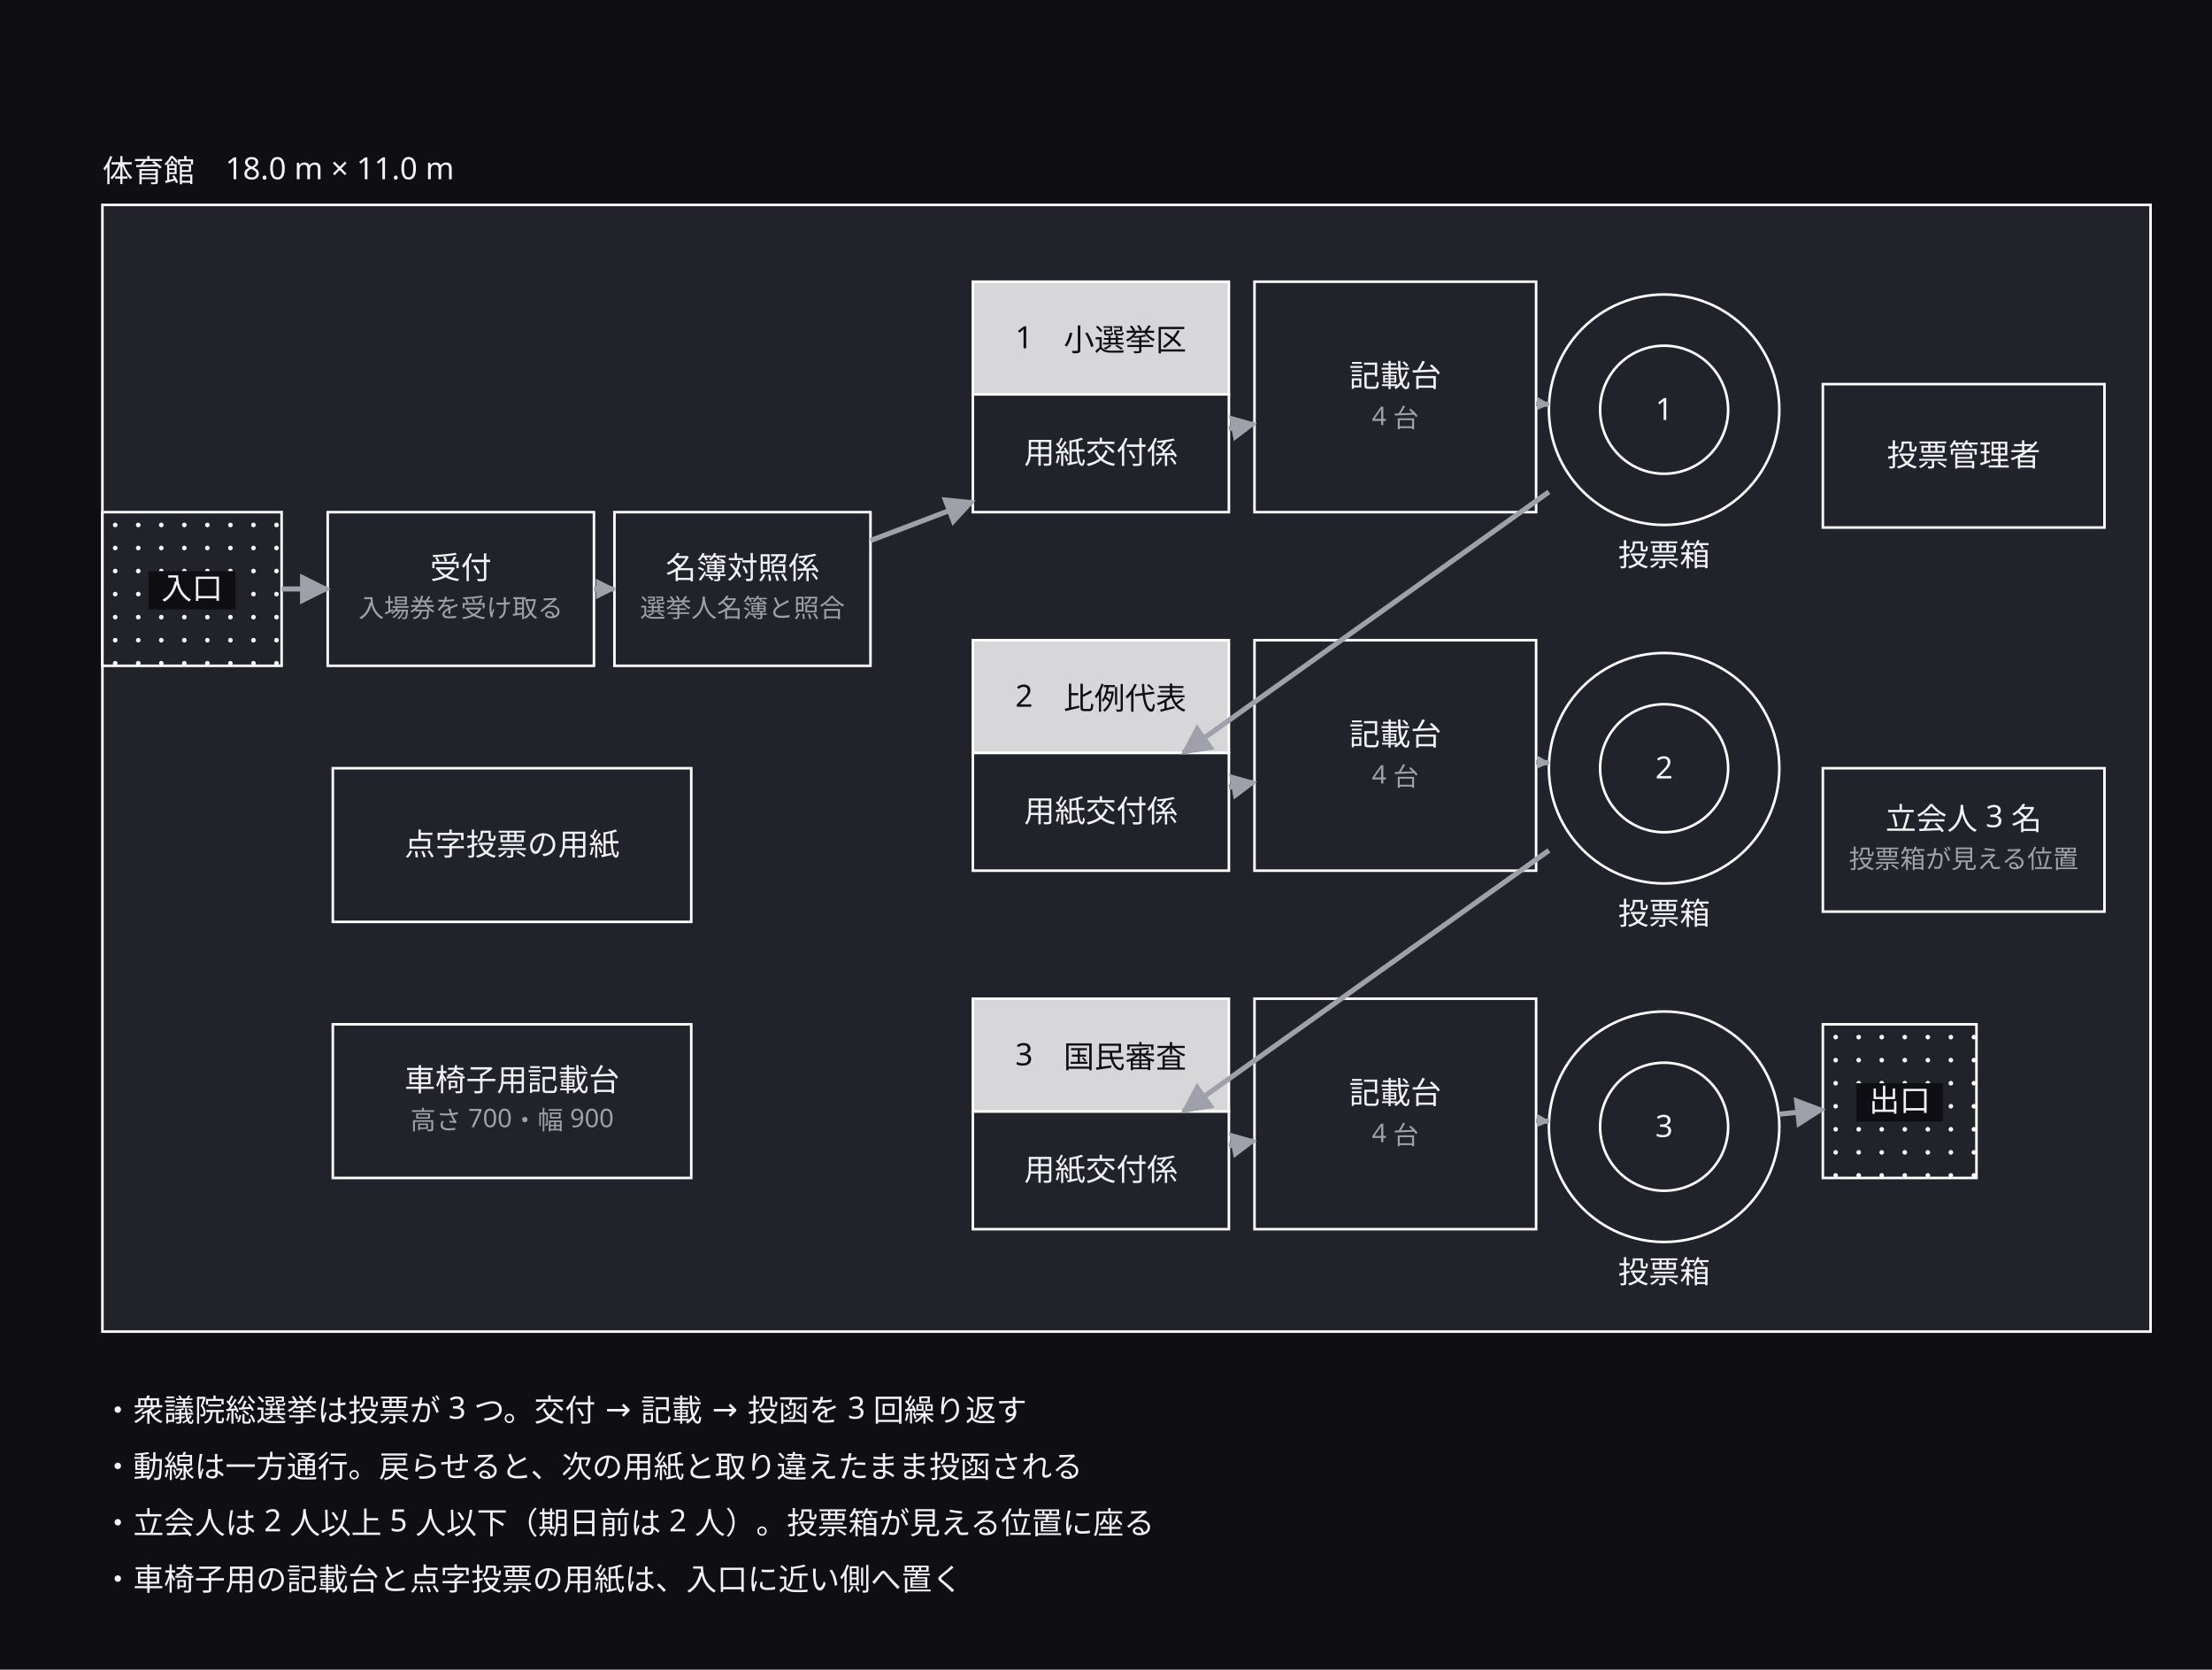
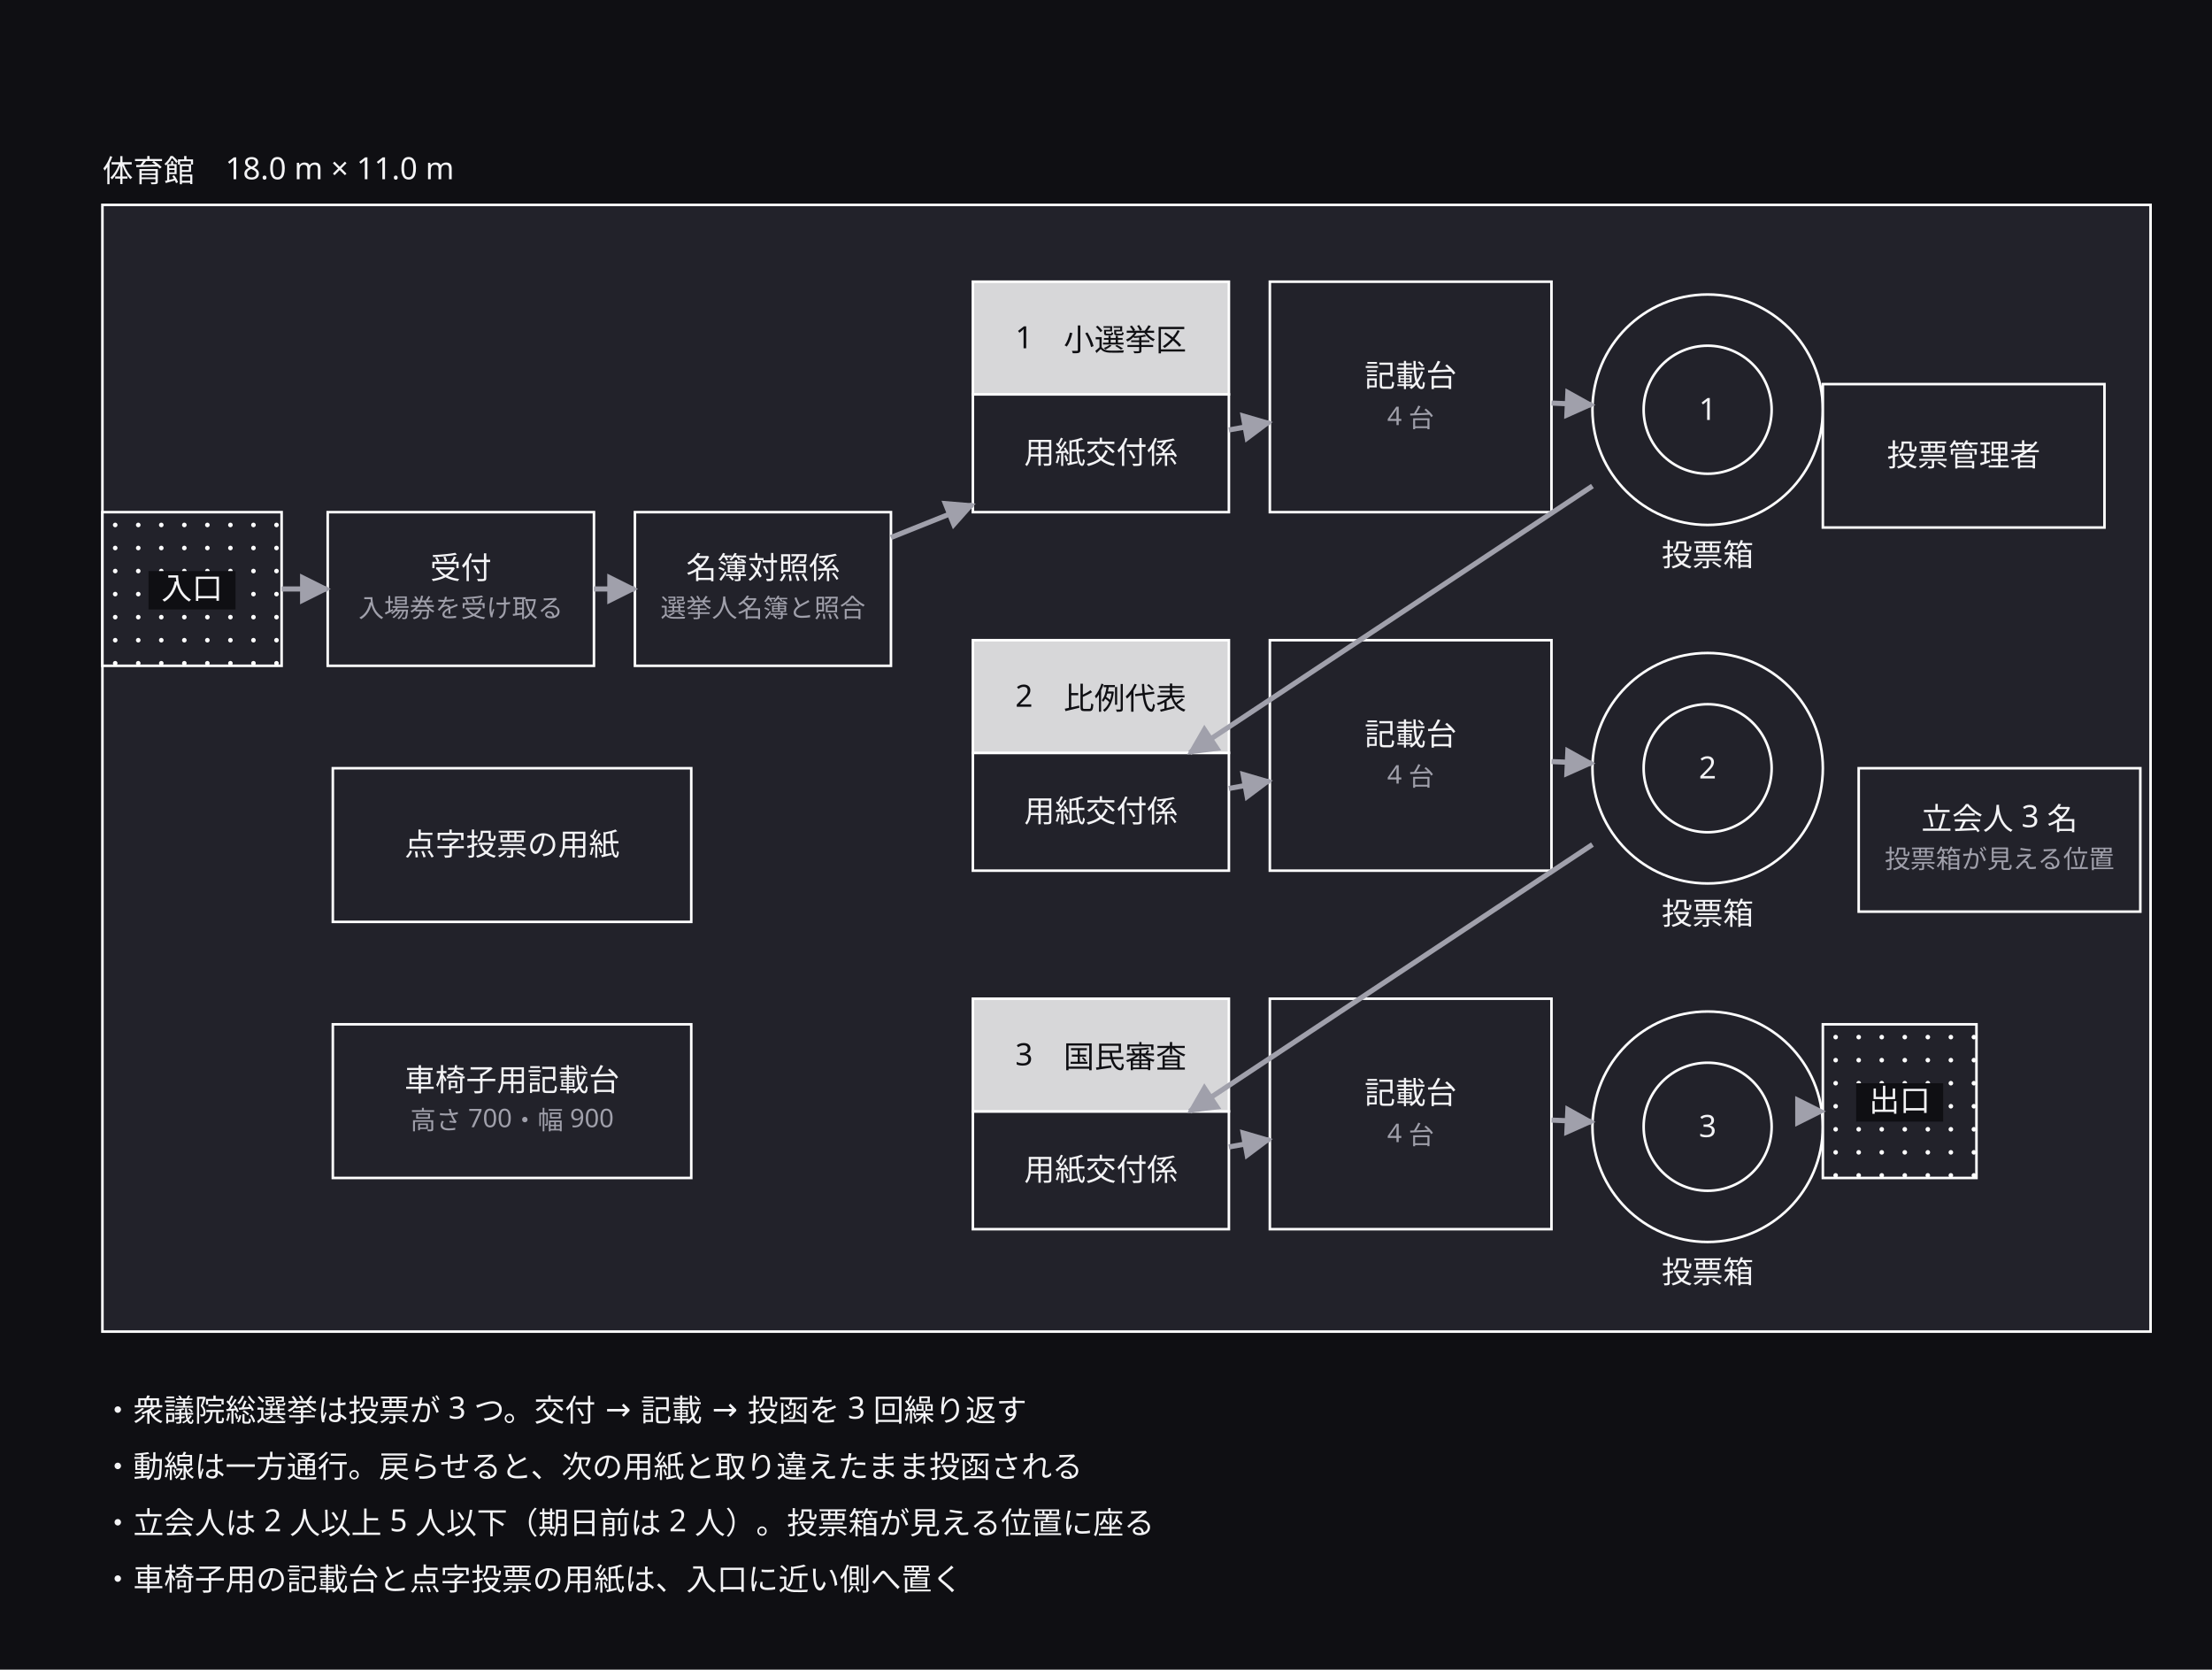
<svg xmlns="http://www.w3.org/2000/svg" width="864" height="652" viewBox="0 0 864 652">
  <defs>
-     <marker id="arrow-25" viewBox="0 0 10 10" refX="9" refY="5" markerWidth="2.5" markerHeight="2.5" orient="auto">
-       <path d="M 0 0 L 10 5 L 0 10 z" fill="#a0a0ab" />
-     </marker>
-     <marker id="arrow-40" viewBox="0 0 10 10" refX="9" refY="5" markerWidth="4" markerHeight="4" orient="auto">
-       <path d="M 0 0 L 10 5 L 0 10 z" fill="#a0a0ab" />
-     </marker>
-     <marker id="arrow-51" viewBox="0 0 10 10" refX="9" refY="5" markerWidth="5.1" markerHeight="5.1" orient="auto">
-       <path d="M 0 0 L 10 5 L 0 10 z" fill="#a0a0ab" />
-     </marker>
    <marker id="arrow" viewBox="0 0 10 10" refX="9" refY="5" markerWidth="6" markerHeight="6" orient="auto">
      <path d="M 0 0 L 10 5 L 0 10 z" fill="#a0a0ab" />
    </marker>
  </defs>
  <rect data-paper="1" x="0" y="0" width="864" height="652" fill="#0f0f13" />
  <g data-node="hall" data-pinned="false" data-shape="rect">
    <rect x="40" y="80" width="800" height="440" fill="#22222a" stroke="#ffffff" stroke-width="1" />
  </g>
  <g data-node="n0" data-pinned="false" data-shape="rect" />
  <g data-node="n1" data-pinned="false" data-shape="rect" />
  <g data-node="n2" data-pinned="false" data-shape="rect" />
  <g data-node="n3" data-pinned="false" data-shape="rect" />
  <g data-node="kd1" data-pinned="false" data-shape="rect">
-     <rect x="490" y="110" width="110" height="90" fill="#22222a" stroke="#ffffff" stroke-width="1" />
+     <rect x="496" y="110" width="110" height="90" fill="#22222a" stroke="#ffffff" stroke-width="1" />
  </g>
  <g data-node="kd2" data-pinned="false" data-shape="rect">
-     <rect x="490" y="250" width="110" height="90" fill="#22222a" stroke="#ffffff" stroke-width="1" />
+     <rect x="496" y="250" width="110" height="90" fill="#22222a" stroke="#ffffff" stroke-width="1" />
  </g>
  <g data-node="kd3" data-pinned="false" data-shape="rect">
-     <rect x="490" y="390" width="110" height="90" fill="#22222a" stroke="#ffffff" stroke-width="1" />
+     <rect x="496" y="390" width="110" height="90" fill="#22222a" stroke="#ffffff" stroke-width="1" />
  </g>
  <g data-node="wheel" data-pinned="false" data-shape="rect">
    <rect x="130" y="400" width="140" height="60" fill="#22222a" stroke="#ffffff" stroke-width="1" />
  </g>
  <g data-node="braille" data-pinned="false" data-shape="rect">
    <rect x="130" y="300" width="140" height="60" fill="#22222a" stroke="#ffffff" stroke-width="1" />
  </g>
  <g data-node="kb1" data-pinned="false" data-shape="rect">
-     <circle cx="650" cy="160" r="45" fill="#22222a" stroke="#ffffff" stroke-width="1" />
-     <circle cx="650" cy="160" r="25" fill="none" stroke="#ffffff" stroke-width="1" />
+     <circle cx="667" cy="160" r="45" fill="#22222a" stroke="#ffffff" stroke-width="1" />
+     <circle cx="667" cy="160" r="25" fill="none" stroke="#ffffff" stroke-width="1" />
  </g>
  <g data-node="kb2" data-pinned="false" data-shape="rect">
-     <circle cx="650" cy="300" r="45" fill="#22222a" stroke="#ffffff" stroke-width="1" />
-     <circle cx="650" cy="300" r="25" fill="none" stroke="#ffffff" stroke-width="1" />
+     <circle cx="667" cy="300" r="45" fill="#22222a" stroke="#ffffff" stroke-width="1" />
+     <circle cx="667" cy="300" r="25" fill="none" stroke="#ffffff" stroke-width="1" />
  </g>
  <g data-node="kb3" data-pinned="false" data-shape="rect">
-     <circle cx="650" cy="440" r="45" fill="#22222a" stroke="#ffffff" stroke-width="1" />
-     <circle cx="650" cy="440" r="25" fill="none" stroke="#ffffff" stroke-width="1" />
+     <circle cx="667" cy="440" r="45" fill="#22222a" stroke="#ffffff" stroke-width="1" />
+     <circle cx="667" cy="440" r="25" fill="none" stroke="#ffffff" stroke-width="1" />
  </g>
  <g data-node="hallname" data-pinned="false" data-shape="rect" />
  <g data-node="uketsuke" data-pinned="false" data-shape="rect">
    <rect x="128" y="200" width="104" height="60" fill="#22222a" stroke="#ffffff" stroke-width="1" />
  </g>
  <g data-node="kanri" data-pinned="false" data-shape="rect">
    <rect x="712" y="150" width="110" height="56" fill="#22222a" stroke="#ffffff" stroke-width="1" />
  </g>
  <g data-node="tachiai" data-pinned="false" data-shape="rect">
-     <rect x="712" y="300" width="110" height="56" fill="#22222a" stroke="#ffffff" stroke-width="1" />
+     <rect x="726" y="300" width="110" height="56" fill="#22222a" stroke="#ffffff" stroke-width="1" />
  </g>
  <g data-node="meibo" data-pinned="false" data-shape="rect">
-     <rect x="240" y="200" width="100" height="60" fill="#22222a" stroke="#ffffff" stroke-width="1" />
+     <rect x="248" y="200" width="100" height="60" fill="#22222a" stroke="#ffffff" stroke-width="1" />
  </g>
  <g data-node="kf1" data-pinned="false" data-shape="rect">
    <rect x="380" y="154" width="100" height="46" fill="#22222a" stroke="#ffffff" stroke-width="1" />
  </g>
  <g data-node="kf2" data-pinned="false" data-shape="rect">
    <rect x="380" y="294" width="100" height="46" fill="#22222a" stroke="#ffffff" stroke-width="1" />
  </g>
  <g data-node="kf3" data-pinned="false" data-shape="rect">
    <rect x="380" y="434" width="100" height="46" fill="#22222a" stroke="#ffffff" stroke-width="1" />
  </g>
  <g data-node="k1" data-pinned="false" data-shape="rect">
    <rect x="380" y="110" width="100" height="44" fill="#22222a" stroke="#ffffff" stroke-width="1" />
    <rect x="380" y="110" width="100" height="44" fill="#ffffff" fill-opacity="0.82" />
  </g>
  <g data-node="k2" data-pinned="false" data-shape="rect">
    <rect x="380" y="250" width="100" height="44" fill="#22222a" stroke="#ffffff" stroke-width="1" />
    <rect x="380" y="250" width="100" height="44" fill="#ffffff" fill-opacity="0.82" />
  </g>
  <g data-node="k3" data-pinned="false" data-shape="rect">
    <rect x="380" y="390" width="100" height="44" fill="#22222a" stroke="#ffffff" stroke-width="1" />
    <rect x="380" y="390" width="100" height="44" fill="#ffffff" fill-opacity="0.82" />
  </g>
  <g data-node="inn" data-pinned="false" data-shape="rect">
    <rect x="40" y="200" width="70" height="60" fill="#22222a" stroke="#ffffff" stroke-width="1" />
    <circle cx="45" cy="205" r="0.9" fill="#ffffff" />
    <circle cx="54" cy="205" r="0.9" fill="#ffffff" />
    <circle cx="63" cy="205" r="0.9" fill="#ffffff" />
    <circle cx="72" cy="205" r="0.9" fill="#ffffff" />
    <circle cx="81" cy="205" r="0.9" fill="#ffffff" />
    <circle cx="90" cy="205" r="0.9" fill="#ffffff" />
    <circle cx="99" cy="205" r="0.9" fill="#ffffff" />
    <circle cx="108" cy="205" r="0.9" fill="#ffffff" />
    <circle cx="45" cy="214" r="0.9" fill="#ffffff" />
    <circle cx="54" cy="214" r="0.9" fill="#ffffff" />
    <circle cx="63" cy="214" r="0.9" fill="#ffffff" />
    <circle cx="72" cy="214" r="0.9" fill="#ffffff" />
    <circle cx="81" cy="214" r="0.9" fill="#ffffff" />
    <circle cx="90" cy="214" r="0.9" fill="#ffffff" />
    <circle cx="99" cy="214" r="0.9" fill="#ffffff" />
    <circle cx="108" cy="214" r="0.9" fill="#ffffff" />
    <circle cx="45" cy="223" r="0.9" fill="#ffffff" />
    <circle cx="54" cy="223" r="0.9" fill="#ffffff" />
    <circle cx="63" cy="223" r="0.9" fill="#ffffff" />
    <circle cx="72" cy="223" r="0.9" fill="#ffffff" />
    <circle cx="81" cy="223" r="0.9" fill="#ffffff" />
    <circle cx="90" cy="223" r="0.9" fill="#ffffff" />
    <circle cx="99" cy="223" r="0.9" fill="#ffffff" />
    <circle cx="108" cy="223" r="0.9" fill="#ffffff" />
    <circle cx="45" cy="232" r="0.9" fill="#ffffff" />
    <circle cx="54" cy="232" r="0.9" fill="#ffffff" />
    <circle cx="63" cy="232" r="0.9" fill="#ffffff" />
    <circle cx="72" cy="232" r="0.9" fill="#ffffff" />
    <circle cx="81" cy="232" r="0.9" fill="#ffffff" />
    <circle cx="90" cy="232" r="0.9" fill="#ffffff" />
    <circle cx="99" cy="232" r="0.9" fill="#ffffff" />
    <circle cx="108" cy="232" r="0.9" fill="#ffffff" />
    <circle cx="45" cy="241" r="0.9" fill="#ffffff" />
    <circle cx="54" cy="241" r="0.9" fill="#ffffff" />
    <circle cx="63" cy="241" r="0.9" fill="#ffffff" />
    <circle cx="72" cy="241" r="0.9" fill="#ffffff" />
    <circle cx="81" cy="241" r="0.9" fill="#ffffff" />
    <circle cx="90" cy="241" r="0.9" fill="#ffffff" />
    <circle cx="99" cy="241" r="0.9" fill="#ffffff" />
    <circle cx="108" cy="241" r="0.9" fill="#ffffff" />
    <circle cx="45" cy="250" r="0.9" fill="#ffffff" />
    <circle cx="54" cy="250" r="0.9" fill="#ffffff" />
    <circle cx="63" cy="250" r="0.9" fill="#ffffff" />
    <circle cx="72" cy="250" r="0.9" fill="#ffffff" />
    <circle cx="81" cy="250" r="0.9" fill="#ffffff" />
    <circle cx="90" cy="250" r="0.9" fill="#ffffff" />
    <circle cx="99" cy="250" r="0.9" fill="#ffffff" />
    <circle cx="108" cy="250" r="0.9" fill="#ffffff" />
    <circle cx="45" cy="259" r="0.9" fill="#ffffff" />
    <circle cx="54" cy="259" r="0.9" fill="#ffffff" />
    <circle cx="63" cy="259" r="0.9" fill="#ffffff" />
    <circle cx="72" cy="259" r="0.9" fill="#ffffff" />
    <circle cx="81" cy="259" r="0.9" fill="#ffffff" />
    <circle cx="90" cy="259" r="0.9" fill="#ffffff" />
    <circle cx="99" cy="259" r="0.9" fill="#ffffff" />
    <circle cx="108" cy="259" r="0.9" fill="#ffffff" />
  </g>
  <g data-node="out" data-pinned="false" data-shape="rect">
    <rect x="712" y="400" width="60" height="60" fill="#22222a" stroke="#ffffff" stroke-width="1" />
    <circle cx="717" cy="405" r="0.9" fill="#ffffff" />
    <circle cx="726" cy="405" r="0.9" fill="#ffffff" />
    <circle cx="735" cy="405" r="0.9" fill="#ffffff" />
    <circle cx="744" cy="405" r="0.9" fill="#ffffff" />
    <circle cx="753" cy="405" r="0.9" fill="#ffffff" />
    <circle cx="762" cy="405" r="0.9" fill="#ffffff" />
    <circle cx="771" cy="405" r="0.9" fill="#ffffff" />
    <circle cx="717" cy="414" r="0.9" fill="#ffffff" />
    <circle cx="726" cy="414" r="0.9" fill="#ffffff" />
    <circle cx="735" cy="414" r="0.9" fill="#ffffff" />
    <circle cx="744" cy="414" r="0.9" fill="#ffffff" />
    <circle cx="753" cy="414" r="0.9" fill="#ffffff" />
    <circle cx="762" cy="414" r="0.9" fill="#ffffff" />
    <circle cx="771" cy="414" r="0.9" fill="#ffffff" />
    <circle cx="717" cy="423" r="0.9" fill="#ffffff" />
    <circle cx="726" cy="423" r="0.9" fill="#ffffff" />
    <circle cx="735" cy="423" r="0.9" fill="#ffffff" />
    <circle cx="744" cy="423" r="0.9" fill="#ffffff" />
    <circle cx="753" cy="423" r="0.9" fill="#ffffff" />
    <circle cx="762" cy="423" r="0.9" fill="#ffffff" />
    <circle cx="771" cy="423" r="0.9" fill="#ffffff" />
    <circle cx="717" cy="432" r="0.9" fill="#ffffff" />
    <circle cx="726" cy="432" r="0.9" fill="#ffffff" />
    <circle cx="735" cy="432" r="0.9" fill="#ffffff" />
    <circle cx="744" cy="432" r="0.9" fill="#ffffff" />
    <circle cx="753" cy="432" r="0.9" fill="#ffffff" />
    <circle cx="762" cy="432" r="0.9" fill="#ffffff" />
    <circle cx="771" cy="432" r="0.9" fill="#ffffff" />
    <circle cx="717" cy="441" r="0.9" fill="#ffffff" />
    <circle cx="726" cy="441" r="0.9" fill="#ffffff" />
    <circle cx="735" cy="441" r="0.9" fill="#ffffff" />
    <circle cx="744" cy="441" r="0.9" fill="#ffffff" />
    <circle cx="753" cy="441" r="0.9" fill="#ffffff" />
    <circle cx="762" cy="441" r="0.9" fill="#ffffff" />
    <circle cx="771" cy="441" r="0.9" fill="#ffffff" />
    <circle cx="717" cy="450" r="0.9" fill="#ffffff" />
    <circle cx="726" cy="450" r="0.9" fill="#ffffff" />
    <circle cx="735" cy="450" r="0.9" fill="#ffffff" />
    <circle cx="744" cy="450" r="0.9" fill="#ffffff" />
    <circle cx="753" cy="450" r="0.9" fill="#ffffff" />
    <circle cx="762" cy="450" r="0.9" fill="#ffffff" />
    <circle cx="771" cy="450" r="0.9" fill="#ffffff" />
    <circle cx="717" cy="459" r="0.9" fill="#ffffff" />
    <circle cx="726" cy="459" r="0.9" fill="#ffffff" />
    <circle cx="735" cy="459" r="0.9" fill="#ffffff" />
    <circle cx="744" cy="459" r="0.9" fill="#ffffff" />
    <circle cx="753" cy="459" r="0.9" fill="#ffffff" />
    <circle cx="762" cy="459" r="0.9" fill="#ffffff" />
    <circle cx="771" cy="459" r="0.9" fill="#ffffff" />
  </g>
  <g data-node="kbn1" data-pinned="false" data-shape="rect" />
  <g data-node="kbn2" data-pinned="false" data-shape="rect" />
  <g data-node="kbn3" data-pinned="false" data-shape="rect" />
  <g data-edge="inn&gt;uketsuke" data-pinned="false">
    <path d="M 110 230 L 128 230" fill="none" stroke="#a0a0ab" stroke-width="2" marker-end="url(#arrow)" />
  </g>
  <g data-edge="uketsuke&gt;meibo" data-pinned="false">
-     <path d="M 232 230 L 240 230" fill="none" stroke="#a0a0ab" stroke-width="2" marker-end="url(#arrow-40)" />
+     <path d="M 232 230 L 248 230" fill="none" stroke="#a0a0ab" stroke-width="2" marker-end="url(#arrow)" />
  </g>
  <g data-edge="meibo&gt;kf1" data-pinned="false">
-     <path d="M 340 211.1 L 380 195.9" fill="none" stroke="#a0a0ab" stroke-width="2" marker-end="url(#arrow)" />
+     <path d="M 348 209.9 L 380 197.1" fill="none" stroke="#a0a0ab" stroke-width="2" marker-end="url(#arrow)" />
  </g>
  <g data-edge="kf1&gt;kd1" data-pinned="false">
-     <path d="M 480 167.4 L 490 165.5" fill="none" stroke="#a0a0ab" stroke-width="2" marker-end="url(#arrow-51)" />
+     <path d="M 480 167.9 L 496 165" fill="none" stroke="#a0a0ab" stroke-width="2" marker-end="url(#arrow)" />
  </g>
  <g data-edge="kd1&gt;kb1" data-pinned="false">
-     <path d="M 600 157.6 L 605 157.9" fill="none" stroke="#a0a0ab" stroke-width="2" marker-end="url(#arrow-25)" />
+     <path d="M 606 157.4 L 622 158.1" fill="none" stroke="#a0a0ab" stroke-width="2" marker-end="url(#arrow)" />
  </g>
  <g data-edge="kf2&gt;kd2" data-pinned="false">
-     <path d="M 480 307.4 L 490 305.5" fill="none" stroke="#a0a0ab" stroke-width="2" marker-end="url(#arrow-51)" />
+     <path d="M 480 307.9 L 496 305" fill="none" stroke="#a0a0ab" stroke-width="2" marker-end="url(#arrow)" />
  </g>
  <g data-edge="kd2&gt;kb2" data-pinned="false">
-     <path d="M 600 297.6 L 605 297.9" fill="none" stroke="#a0a0ab" stroke-width="2" marker-end="url(#arrow-25)" />
+     <path d="M 606 297.4 L 622 298.1" fill="none" stroke="#a0a0ab" stroke-width="2" marker-end="url(#arrow)" />
  </g>
  <g data-edge="kf3&gt;kd3" data-pinned="false">
-     <path d="M 480 447.4 L 490 445.5" fill="none" stroke="#a0a0ab" stroke-width="2" marker-end="url(#arrow-51)" />
+     <path d="M 480 447.9 L 496 445" fill="none" stroke="#a0a0ab" stroke-width="2" marker-end="url(#arrow)" />
  </g>
  <g data-edge="kd3&gt;kb3" data-pinned="false">
-     <path d="M 600 437.6 L 605 437.9" fill="none" stroke="#a0a0ab" stroke-width="2" marker-end="url(#arrow-25)" />
+     <path d="M 606 437.4 L 622 438.1" fill="none" stroke="#a0a0ab" stroke-width="2" marker-end="url(#arrow)" />
  </g>
  <g data-edge="kb1&gt;kf2" data-pinned="false">
-     <path d="M 605 192.1 L 462.2 294" fill="none" stroke="#a0a0ab" stroke-width="2" marker-end="url(#arrow)" />
+     <path d="M 622 189.8 L 464.7 294" fill="none" stroke="#a0a0ab" stroke-width="2" marker-end="url(#arrow)" />
  </g>
  <g data-edge="kb2&gt;kf3" data-pinned="false">
-     <path d="M 605 332.1 L 462.2 434" fill="none" stroke="#a0a0ab" stroke-width="2" marker-end="url(#arrow)" />
+     <path d="M 622 329.8 L 464.7 434" fill="none" stroke="#a0a0ab" stroke-width="2" marker-end="url(#arrow)" />
  </g>
  <g data-edge="kb3&gt;out" data-pinned="false">
-     <path d="M 695 435.1 L 712 433.3" fill="none" stroke="#a0a0ab" stroke-width="2" marker-end="url(#arrow)" />
+     <path d="M 712 434 L 712 434" fill="none" stroke="#a0a0ab" stroke-width="2" marker-end="url(#arrow)" />
  </g>
  <g data-name="n0">
    <text x="40" y="555" text-anchor="start" font-family="sans-serif" font-size="12" fill="#f4f4f6">・衆議院総選挙は投票が 3 つ。交付 → 記載 → 投函を 3 回繰り返す</text>
  </g>
  <g data-name="n1">
    <text x="40" y="577" text-anchor="start" font-family="sans-serif" font-size="12" fill="#f4f4f6">・動線は一方通行。戻らせると、次の用紙と取り違えたまま投函される</text>
  </g>
  <g data-name="n2">
    <text x="40" y="599" text-anchor="start" font-family="sans-serif" font-size="12" fill="#f4f4f6">・立会人は 2 人以上 5 人以下（期日前は 2 人）。投票箱が見える位置に座る</text>
  </g>
  <g data-name="n3">
    <text x="40" y="621" text-anchor="start" font-family="sans-serif" font-size="12" fill="#f4f4f6">・車椅子用の記載台と点字投票の用紙は、入口に近い側へ置く</text>
  </g>
  <g data-name="kd1">
-     <text x="545" y="151" text-anchor="middle" font-family="sans-serif" font-size="12" fill="#f4f4f6">記載台</text>
-     <text x="545" y="166" text-anchor="middle" font-family="sans-serif" font-size="10" fill="#a0a0ab">4 台</text>
+     <text x="551" y="151" text-anchor="middle" font-family="sans-serif" font-size="12" fill="#f4f4f6">記載台</text>
+     <text x="551" y="166" text-anchor="middle" font-family="sans-serif" font-size="10" fill="#a0a0ab">4 台</text>
  </g>
  <g data-name="kd2">
-     <text x="545" y="291" text-anchor="middle" font-family="sans-serif" font-size="12" fill="#f4f4f6">記載台</text>
-     <text x="545" y="306" text-anchor="middle" font-family="sans-serif" font-size="10" fill="#a0a0ab">4 台</text>
+     <text x="551" y="291" text-anchor="middle" font-family="sans-serif" font-size="12" fill="#f4f4f6">記載台</text>
+     <text x="551" y="306" text-anchor="middle" font-family="sans-serif" font-size="10" fill="#a0a0ab">4 台</text>
  </g>
  <g data-name="kd3">
-     <text x="545" y="431" text-anchor="middle" font-family="sans-serif" font-size="12" fill="#f4f4f6">記載台</text>
-     <text x="545" y="446" text-anchor="middle" font-family="sans-serif" font-size="10" fill="#a0a0ab">4 台</text>
+     <text x="551" y="431" text-anchor="middle" font-family="sans-serif" font-size="12" fill="#f4f4f6">記載台</text>
+     <text x="551" y="446" text-anchor="middle" font-family="sans-serif" font-size="10" fill="#a0a0ab">4 台</text>
  </g>
  <g data-name="wheel">
    <text x="200" y="426" text-anchor="middle" font-family="sans-serif" font-size="12" fill="#f4f4f6">車椅子用記載台</text>
    <text x="200" y="441" text-anchor="middle" font-family="sans-serif" font-size="10" fill="#a0a0ab">高さ 700・幅 900</text>
  </g>
  <g data-name="braille">
    <text x="200" y="334" text-anchor="middle" font-family="sans-serif" font-size="12" fill="#f4f4f6">点字投票の用紙</text>
  </g>
  <g data-name="kb1">
-     <text x="650" y="164" text-anchor="middle" font-family="sans-serif" font-size="12" fill="#f4f4f6">1</text>
+     <text x="667" y="164" text-anchor="middle" font-family="sans-serif" font-size="12" fill="#f4f4f6">1</text>
  </g>
  <g data-name="kb2">
-     <text x="650" y="304" text-anchor="middle" font-family="sans-serif" font-size="12" fill="#f4f4f6">2</text>
+     <text x="667" y="304" text-anchor="middle" font-family="sans-serif" font-size="12" fill="#f4f4f6">2</text>
  </g>
  <g data-name="kb3">
-     <text x="650" y="444" text-anchor="middle" font-family="sans-serif" font-size="12" fill="#f4f4f6">3</text>
+     <text x="667" y="444" text-anchor="middle" font-family="sans-serif" font-size="12" fill="#f4f4f6">3</text>
  </g>
  <g data-name="hallname">
    <text x="40" y="71" text-anchor="start" font-family="sans-serif" font-size="12" fill="#f4f4f6">体育館　18.0 m × 11.0 m</text>
  </g>
  <g data-name="uketsuke">
    <text x="180" y="226" text-anchor="middle" font-family="sans-serif" font-size="12" fill="#f4f4f6">受付</text>
    <text x="180" y="241" text-anchor="middle" font-family="sans-serif" font-size="10" fill="#a0a0ab">入場券を受け取る</text>
  </g>
  <g data-name="kanri">
    <text x="767" y="182" text-anchor="middle" font-family="sans-serif" font-size="12" fill="#f4f4f6">投票管理者</text>
  </g>
  <g data-name="tachiai">
-     <text x="767" y="324" text-anchor="middle" font-family="sans-serif" font-size="12" fill="#f4f4f6">立会人 3 名</text>
-     <text x="767" y="339" text-anchor="middle" font-family="sans-serif" font-size="10" fill="#a0a0ab">投票箱が見える位置</text>
+     <text x="781" y="324" text-anchor="middle" font-family="sans-serif" font-size="12" fill="#f4f4f6">立会人 3 名</text>
+     <text x="781" y="339" text-anchor="middle" font-family="sans-serif" font-size="10" fill="#a0a0ab">投票箱が見える位置</text>
  </g>
  <g data-name="meibo">
-     <text x="290" y="226" text-anchor="middle" font-family="sans-serif" font-size="12" fill="#f4f4f6">名簿対照係</text>
-     <text x="290" y="241" text-anchor="middle" font-family="sans-serif" font-size="10" fill="#a0a0ab">選挙人名簿と照合</text>
+     <text x="298" y="226" text-anchor="middle" font-family="sans-serif" font-size="12" fill="#f4f4f6">名簿対照係</text>
+     <text x="298" y="241" text-anchor="middle" font-family="sans-serif" font-size="10" fill="#a0a0ab">選挙人名簿と照合</text>
  </g>
  <g data-name="kf1">
    <text x="430" y="181" text-anchor="middle" font-family="sans-serif" font-size="12" fill="#f4f4f6">用紙交付係</text>
  </g>
  <g data-name="kf2">
    <text x="430" y="321" text-anchor="middle" font-family="sans-serif" font-size="12" fill="#f4f4f6">用紙交付係</text>
  </g>
  <g data-name="kf3">
    <text x="430" y="461" text-anchor="middle" font-family="sans-serif" font-size="12" fill="#f4f4f6">用紙交付係</text>
  </g>
  <g data-name="k1">
    <text x="430" y="136" text-anchor="middle" font-family="sans-serif" font-size="12" fill="#0f0f13">1　小選挙区</text>
  </g>
  <g data-name="k2">
    <text x="430" y="276" text-anchor="middle" font-family="sans-serif" font-size="12" fill="#0f0f13">2　比例代表</text>
  </g>
  <g data-name="k3">
    <text x="430" y="416" text-anchor="middle" font-family="sans-serif" font-size="12" fill="#0f0f13">3　国民審査</text>
  </g>
  <g data-name="inn">
    <rect x="58" y="223" width="34" height="15" fill="#0f0f13" />
    <text x="75" y="234" text-anchor="middle" font-family="sans-serif" font-size="12" fill="#f4f4f6">入口</text>
  </g>
  <g data-name="out">
    <rect x="725" y="423" width="34" height="15" fill="#0f0f13" />
    <text x="742" y="434" text-anchor="middle" font-family="sans-serif" font-size="12" fill="#f4f4f6">出口</text>
  </g>
  <g data-name="kbn1">
-     <text x="650" y="221" text-anchor="middle" font-family="sans-serif" font-size="12" fill="#f4f4f6">投票箱</text>
+     <text x="667" y="221" text-anchor="middle" font-family="sans-serif" font-size="12" fill="#f4f4f6">投票箱</text>
  </g>
  <g data-name="kbn2">
-     <text x="650" y="361" text-anchor="middle" font-family="sans-serif" font-size="12" fill="#f4f4f6">投票箱</text>
+     <text x="667" y="361" text-anchor="middle" font-family="sans-serif" font-size="12" fill="#f4f4f6">投票箱</text>
  </g>
  <g data-name="kbn3">
-     <text x="650" y="501" text-anchor="middle" font-family="sans-serif" font-size="12" fill="#f4f4f6">投票箱</text>
+     <text x="667" y="501" text-anchor="middle" font-family="sans-serif" font-size="12" fill="#f4f4f6">投票箱</text>
  </g>
</svg>
